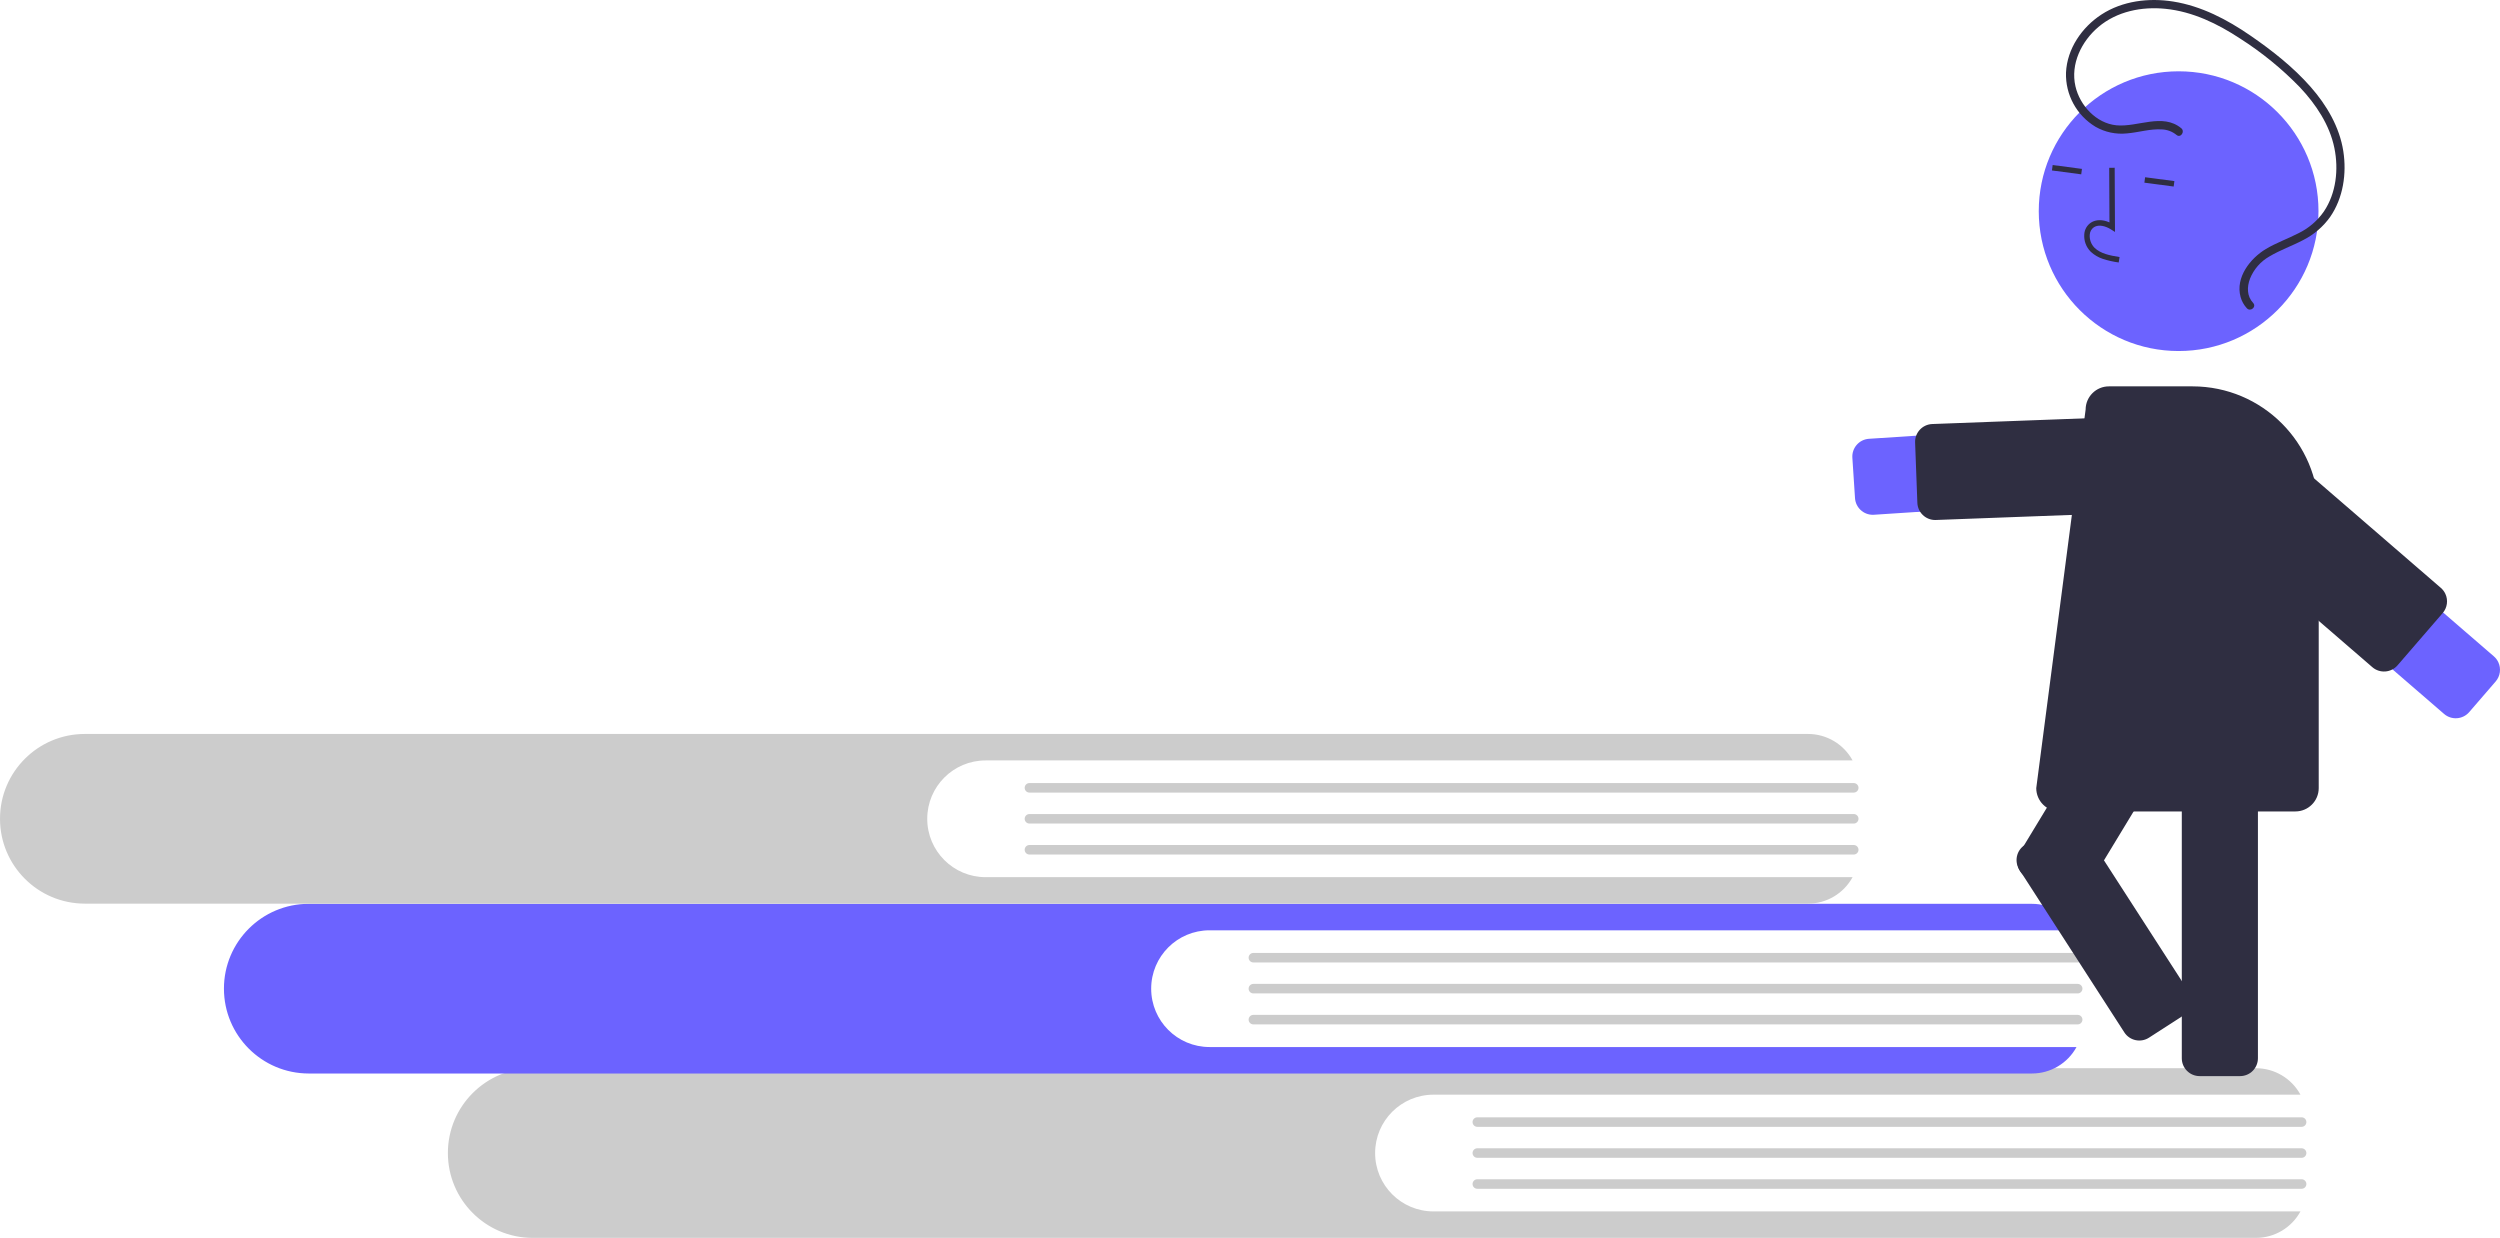
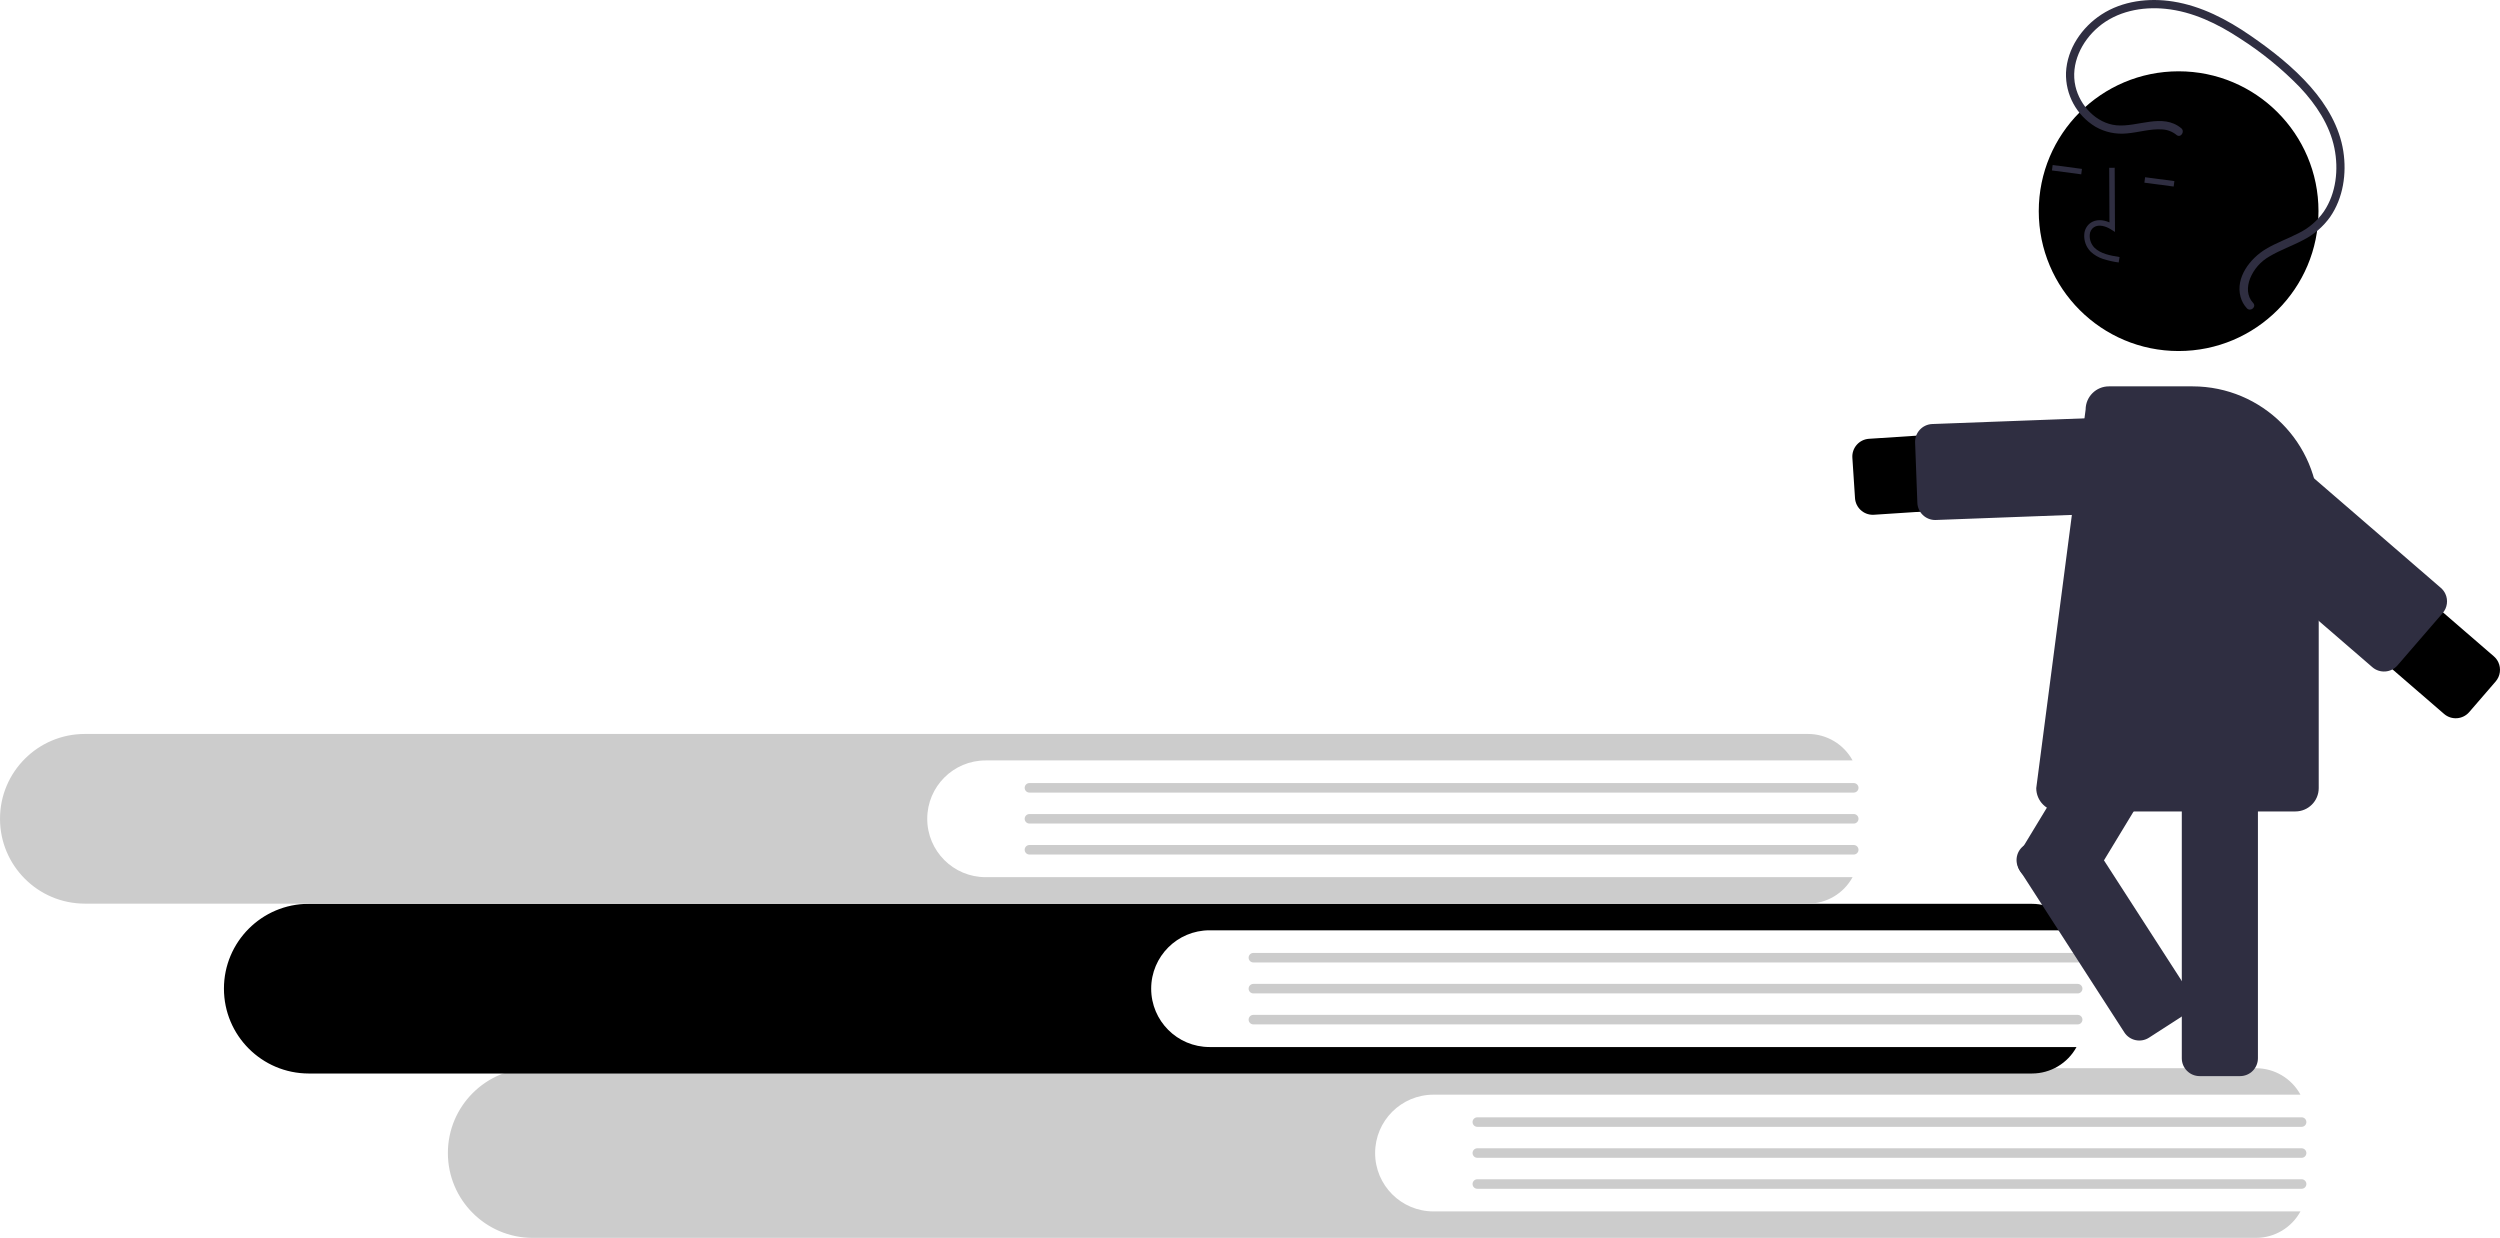
<svg xmlns="http://www.w3.org/2000/svg" id="b8e8e527-8ae9-42c1-86cd-ac5b5d82d2b9" data-name="Layer 1" width="911.602" height="451.384" viewBox="0 0 911.602 451.384">
  <path d="M666.907,666.039a21.283,21.283,0,0,1,0-42.566H983.042a18.505,18.505,0,0,0-16.237-9.653H338.413a30.932,30.932,0,0,0-30.897,30.936,30.952,30.952,0,0,0,30.897,30.936H966.805a18.506,18.506,0,0,0,16.237-9.653Z" transform="translate(-144.1992 -224.3079)" fill="#ccc" />
  <path d="M983.462,635.2H682.891a1.737,1.737,0,0,1,0-3.475H983.462a1.737,1.737,0,0,1,0,3.475Z" transform="translate(-144.1992 -224.3079)" fill="#ccc" />
  <path d="M983.462,646.493H682.891a1.737,1.737,0,0,1,0-3.475H983.462a1.737,1.737,0,0,1,0,3.475Z" transform="translate(-144.1992 -224.3079)" fill="#ccc" />
  <path d="M983.462,657.787H682.891a1.737,1.737,0,0,1,0-3.475H983.462a1.737,1.737,0,0,1,0,3.475Z" transform="translate(-144.1992 -224.3079)" fill="#ccc" />
-   <path d="M585.249,606.099a21.283,21.283,0,0,1,0-42.566H901.384a18.505,18.505,0,0,0-16.237-9.653H256.755a30.933,30.933,0,0,0-30.898,30.936,30.952,30.952,0,0,0,30.898,30.936H885.147a18.505,18.505,0,0,0,16.237-9.653Z" transform="translate(-144.1992 -224.3079)" fill="#6c63ff" />
+   <path d="M585.249,606.099a21.283,21.283,0,0,1,0-42.566H901.384a18.505,18.505,0,0,0-16.237-9.653H256.755a30.933,30.933,0,0,0-30.898,30.936,30.952,30.952,0,0,0,30.898,30.936H885.147a18.505,18.505,0,0,0,16.237-9.653Z" transform="translate(-144.1992 -224.3079)" fill="currentColor" />
  <path d="M901.804,575.26H601.233a1.737,1.737,0,0,1,0-3.475H901.804a1.737,1.737,0,1,1,0,3.475Z" transform="translate(-144.1992 -224.3079)" fill="#ccc" />
  <path d="M901.804,586.553H601.233a1.737,1.737,0,0,1,0-3.475H901.804a1.737,1.737,0,1,1,0,3.475Z" transform="translate(-144.1992 -224.3079)" fill="#ccc" />
  <path d="M901.804,597.846H601.233a1.737,1.737,0,0,1,0-3.475H901.804a1.737,1.737,0,1,1,0,3.475Z" transform="translate(-144.1992 -224.3079)" fill="#ccc" />
  <path d="M503.591,544.158a21.283,21.283,0,0,1,0-42.566H819.726a18.506,18.506,0,0,0-16.237-9.653H175.097a30.932,30.932,0,0,0-30.897,30.936,30.952,30.952,0,0,0,30.897,30.936H803.489a18.505,18.505,0,0,0,16.237-9.653Z" transform="translate(-144.1992 -224.3079)" fill="#ccc" />
  <path d="M820.146,513.32H519.575a1.737,1.737,0,0,1,0-3.475H820.146a1.737,1.737,0,1,1,0,3.475Z" transform="translate(-144.1992 -224.3079)" fill="#ccc" />
  <path d="M820.146,524.613H519.575a1.737,1.737,0,1,1,0-3.475H820.146a1.737,1.737,0,1,1,0,3.475Z" transform="translate(-144.1992 -224.3079)" fill="#ccc" />
  <path d="M820.146,535.906H519.575a1.737,1.737,0,0,1,0-3.475H820.146a1.737,1.737,0,1,1,0,3.475Z" transform="translate(-144.1992 -224.3079)" fill="#ccc" />
-   <path d="M827.087,412.022a6.5,6.5,0,0,1-6.476-6.075l-.965-14.728a6.5,6.5,0,0,1,6.061-6.911l115.387-7.557a13.88,13.88,0,1,1,1.814,27.701l-115.387,7.556Q827.304,412.021,827.087,412.022Z" transform="translate(-144.1992 -224.3079)" fill="#6c63ff" />
+   <path d="M827.087,412.022a6.5,6.5,0,0,1-6.476-6.075l-.965-14.728a6.5,6.5,0,0,1,6.061-6.911l115.387-7.557a13.88,13.88,0,1,1,1.814,27.701l-115.387,7.556Q827.304,412.021,827.087,412.022Z" transform="translate(-144.1992 -224.3079)" fill="currentColor" />
  <path d="M849.84,413.921a6.508,6.508,0,0,1-6.493-6.258l-.822-21.998a6.5,6.5,0,0,1,6.253-6.738l94.886-3.546a6.5,6.5,0,0,1,6.738,6.253l.822,21.998a6.5,6.5,0,0,1-6.253,6.738l-94.886,3.546C850.003,413.919,849.921,413.921,849.84,413.921Z" transform="translate(-144.1992 -224.3079)" fill="#2f2e41" />
  <path d="M961.031,616.701H946.271a6.507,6.507,0,0,1-6.5-6.5V487.187a6.507,6.507,0,0,1,6.5-6.5H961.031a6.507,6.507,0,0,1,6.5,6.5V610.201A6.507,6.507,0,0,1,961.031,616.701Z" transform="translate(-144.1992 -224.3079)" fill="#2f2e41" />
  <path d="M895.518,551.677l-12.622-7.651a6.507,6.507,0,0,1-2.189-8.928L944.471,429.901a6.507,6.507,0,0,1,8.928-2.189l12.622,7.651a6.507,6.507,0,0,1,2.189,8.928l-63.764,105.198A6.507,6.507,0,0,1,895.518,551.677Z" transform="translate(-144.1992 -224.3079)" fill="#2f2e41" />
-   <circle cx="794.415" cy="77.001" r="51" fill="#6c63ff" />
+   <circle cx="794.415" cy="77.001" r="51" fill="currentColor" />
  <path d="M911.008,318.722a12.095,12.095,0,0,1-4.417-2.593,8.133,8.133,0,0,1-2.377-6.439,5.472,5.472,0,0,1,2.433-4.211c1.824-1.17,4.263-1.173,6.747-.079l-.094-19.91,2-.01.111,23.406-1.541-.969c-1.787-1.122-4.339-1.912-6.142-.755a3.514,3.514,0,0,0-1.522,2.719,6.146,6.146,0,0,0,1.768,4.801c2.208,2.11,5.43,2.769,9.105,3.359l-.317,1.975A32.964,32.964,0,0,1,911.008,318.722Z" transform="translate(-144.1992 -224.3079)" fill="#2f2e41" />
  <rect x="896.891" y="280.795" width="2" height="10.772" transform="translate(352.4155 914.5657) rotate(-82.4768)" fill="#2f2e41" />
  <rect x="930.598" y="285.246" width="2" height="10.772" transform="translate(377.2975 951.8508) rotate(-82.4768)" fill="#2f2e41" />
  <path d="M981.199,520.192h-86a8.51,8.51,0,0,1-8.5-8.5l18.004-138.064a8.49,8.49,0,0,1,8.496-8.436h30.52a46.032,46.032,0,0,1,45.98,45.98v100.52A8.51,8.51,0,0,1,981.199,520.192Z" transform="translate(-144.1992 -224.3079)" fill="#2f2e41" />
-   <path d="M1055.19,465.789a6.51,6.51,0,0,1-.967,7.007l-9.649,11.169a6.499,6.499,0,0,1-9.168.669l-87.501-75.597a13.879,13.879,0,1,1,18.148-21.005l87.501,75.597A6.464,6.464,0,0,1,1055.19,465.789Z" transform="translate(-144.1992 -224.3079)" fill="#6c63ff" />
+   <path d="M1055.19,465.789a6.51,6.51,0,0,1-.967,7.007l-9.649,11.169a6.499,6.499,0,0,1-9.168.669l-87.501-75.597a13.879,13.879,0,1,1,18.148-21.005l87.501,75.597A6.464,6.464,0,0,1,1055.19,465.789Z" transform="translate(-144.1992 -224.3079)" fill="currentColor" />
  <path d="M1035.877,440.841a6.51,6.51,0,0,1-.967,7.007l-16.482,19.077a6.507,6.507,0,0,1-9.168.669l-71.851-62.076a6.499,6.499,0,0,1-.669-9.168l16.481-19.076a6.499,6.499,0,0,1,9.168-.669l71.851,62.076A6.472,6.472,0,0,1,1035.877,440.841Z" transform="translate(-144.1992 -224.3079)" fill="#2f2e41" />
  <path d="M939.568,271.061c-6.818-5.642-15.931-.306-23.641-1.063-7.376-.725-13.313-7.216-14.931-14.201-1.887-8.15,2.204-16.428,8.367-21.649,6.75-5.718,15.813-7.495,24.449-6.625,9.898.997,19.018,5.429,27.228,10.843a121.851,121.851,0,0,1,21.783,17.759c5.871,6.241,10.886,13.718,12.604,22.234,1.561,7.739.645,16.366-3.821,23.032a24.205,24.205,0,0,1-9.324,7.984c-3.9,2.008-8.073,3.47-11.845,5.728-5.704,3.414-11.178,10.373-9.237,17.47a9.793,9.793,0,0,0,2.305,4.147c1.318,1.408,3.609-.529,2.288-1.941-2.32-2.479-2.295-5.845-1.141-8.88a16.272,16.272,0,0,1,7.081-8.09c3.949-2.358,8.33-3.851,12.382-6.008a27.022,27.022,0,0,0,9.754-8.401c4.768-6.899,6.065-15.784,4.798-23.956-1.37-8.844-6.079-16.815-11.918-23.458-6.355-7.23-14.107-13.305-22.012-18.745-8.482-5.837-17.824-10.73-28.09-12.369-8.899-1.421-18.493-.26-26.156,4.721-7.153,4.649-12.557,12.515-12.944,21.196a22.235,22.235,0,0,0,10.753,19.741,19.101,19.101,0,0,0,11.458,2.426c4.256-.354,8.496-1.739,12.791-1.459a8.941,8.941,0,0,1,5.308,2.028c1.49,1.233,3.19-1.242,1.713-2.464Z" transform="translate(-144.1992 -224.3079)" fill="#2f2e41" />
  <path d="M879.599,536.876q.027-.169.064-.338a6.456,6.456,0,0,1,2.831-4.091l12.403-8a6.508,6.508,0,0,1,8.986,1.939l38.261,59.32a6.501,6.501,0,0,1-1.939,8.986l-12.404,8a6.508,6.508,0,0,1-8.986-1.939l-38.261-59.32A6.453,6.453,0,0,1,879.599,536.876Z" transform="translate(-144.1992 -224.3079)" fill="#2f2e41" />
</svg>
